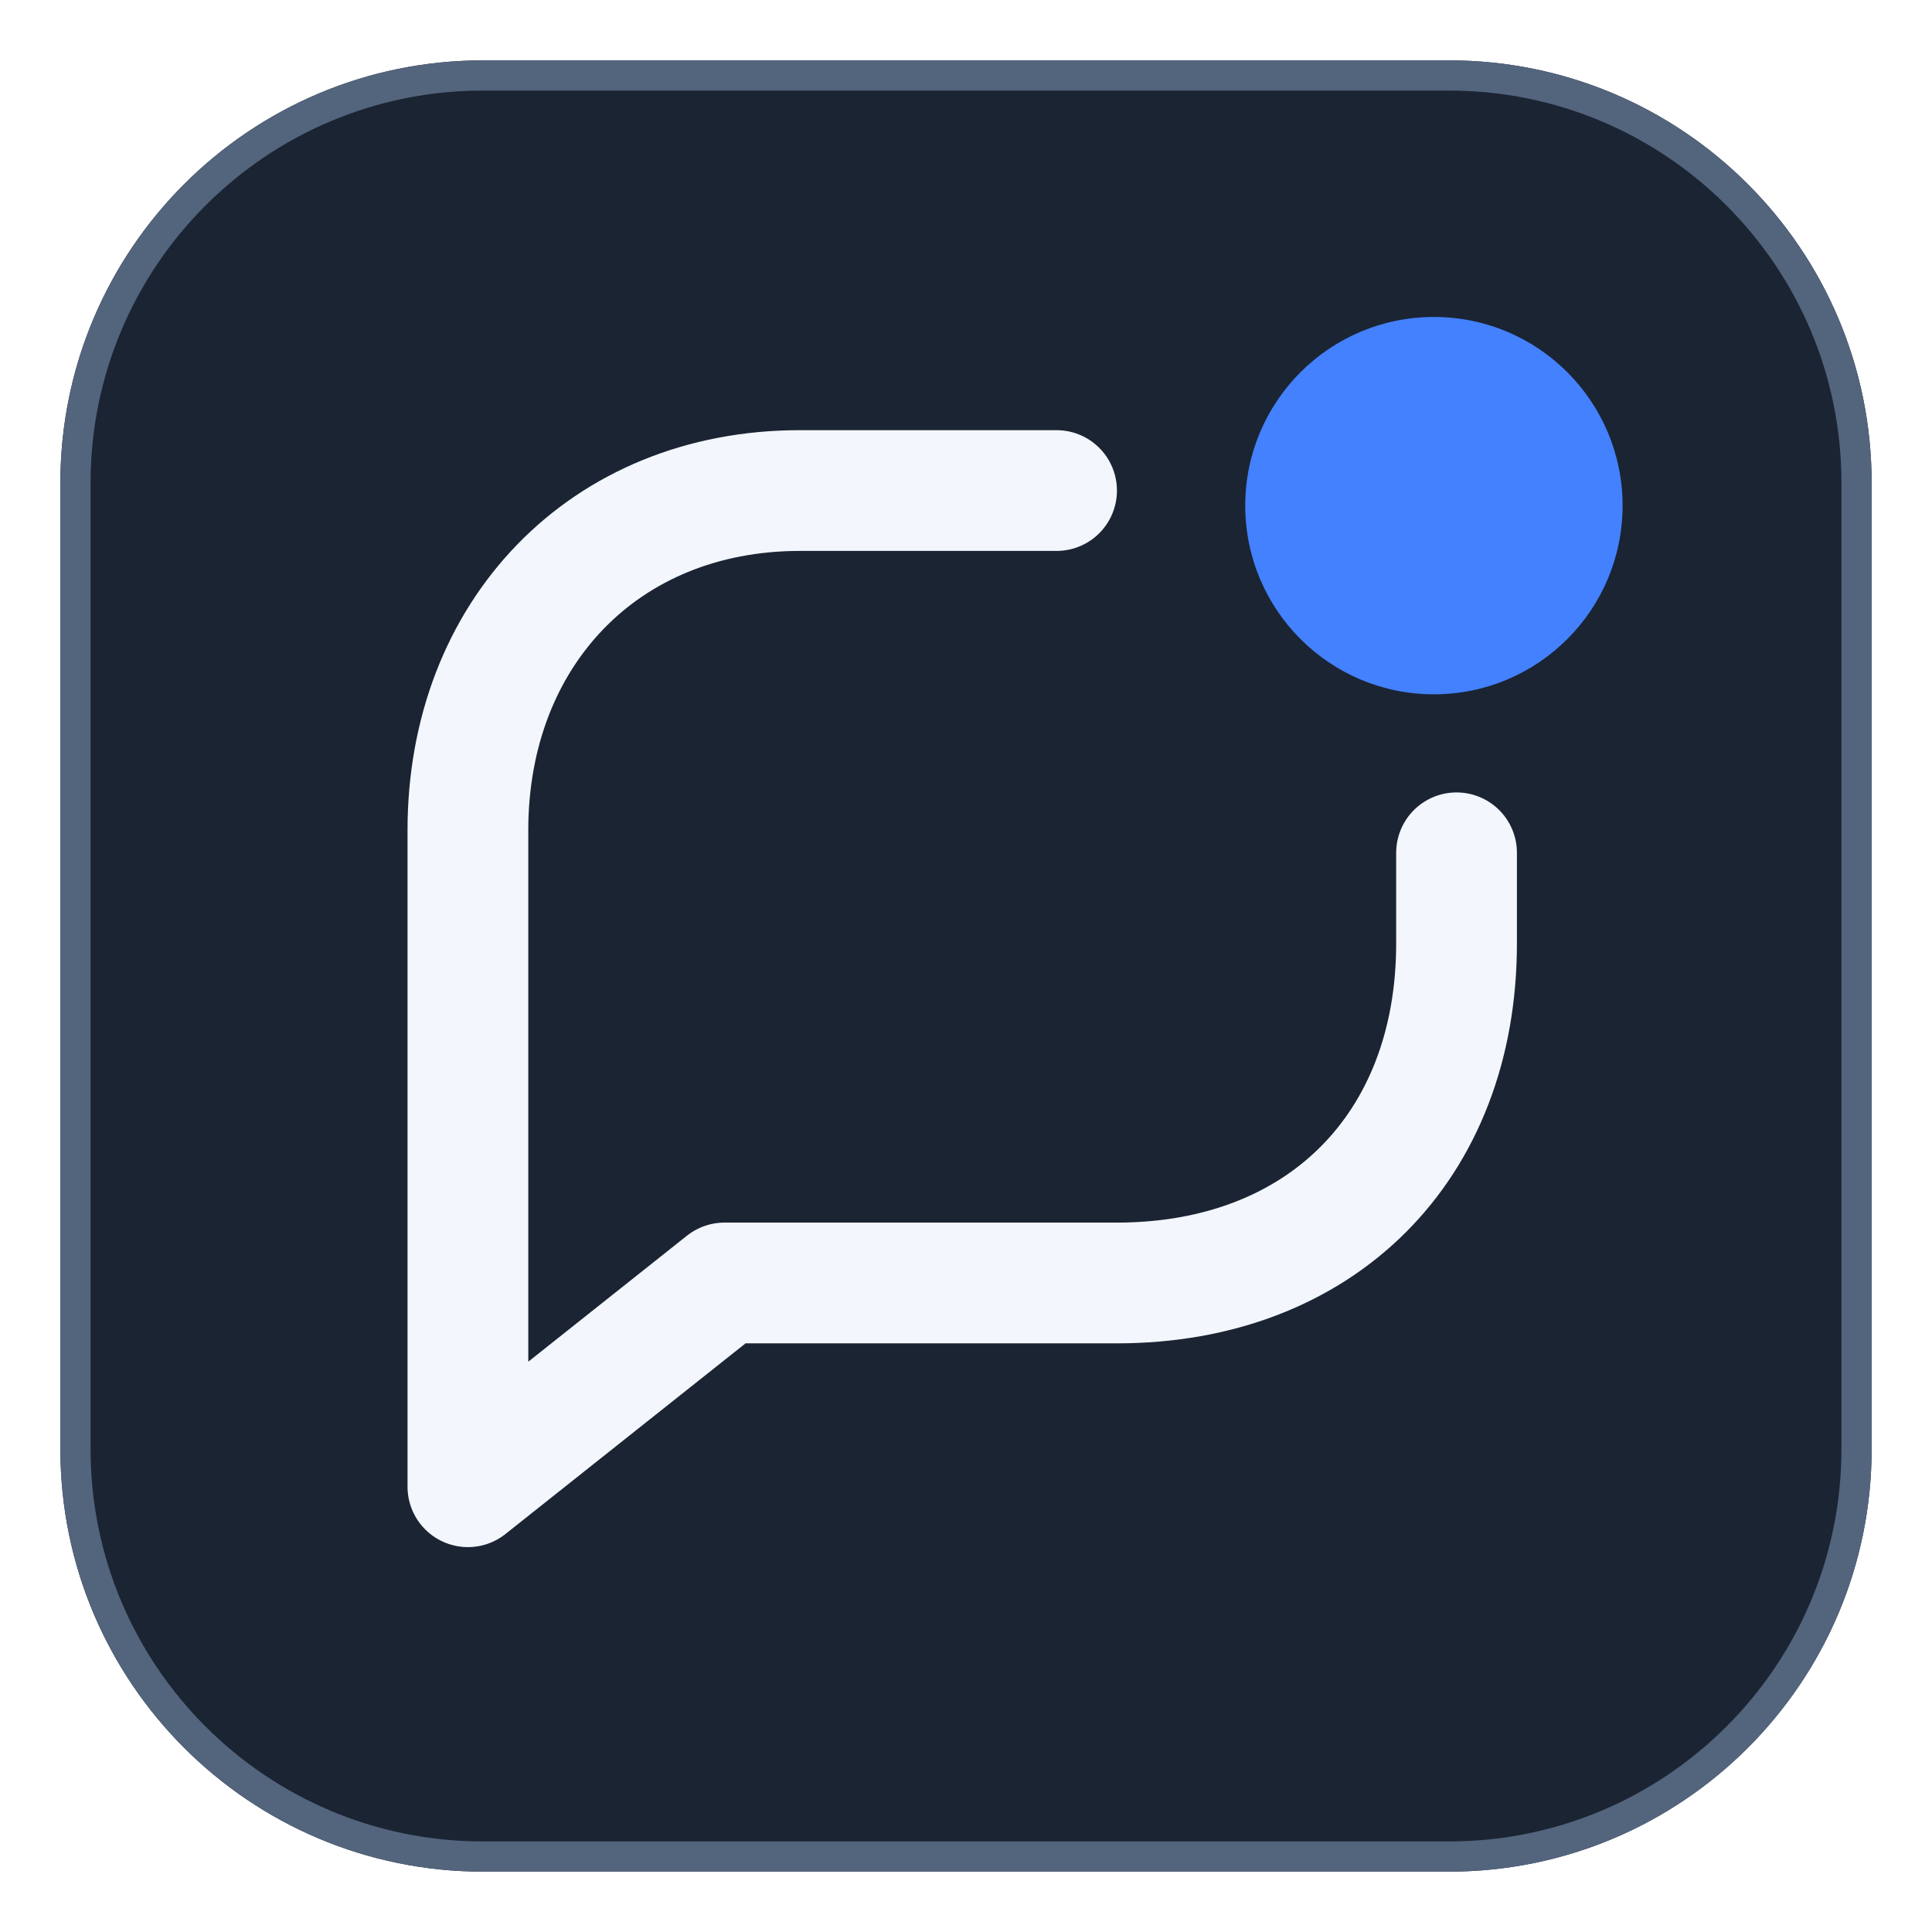
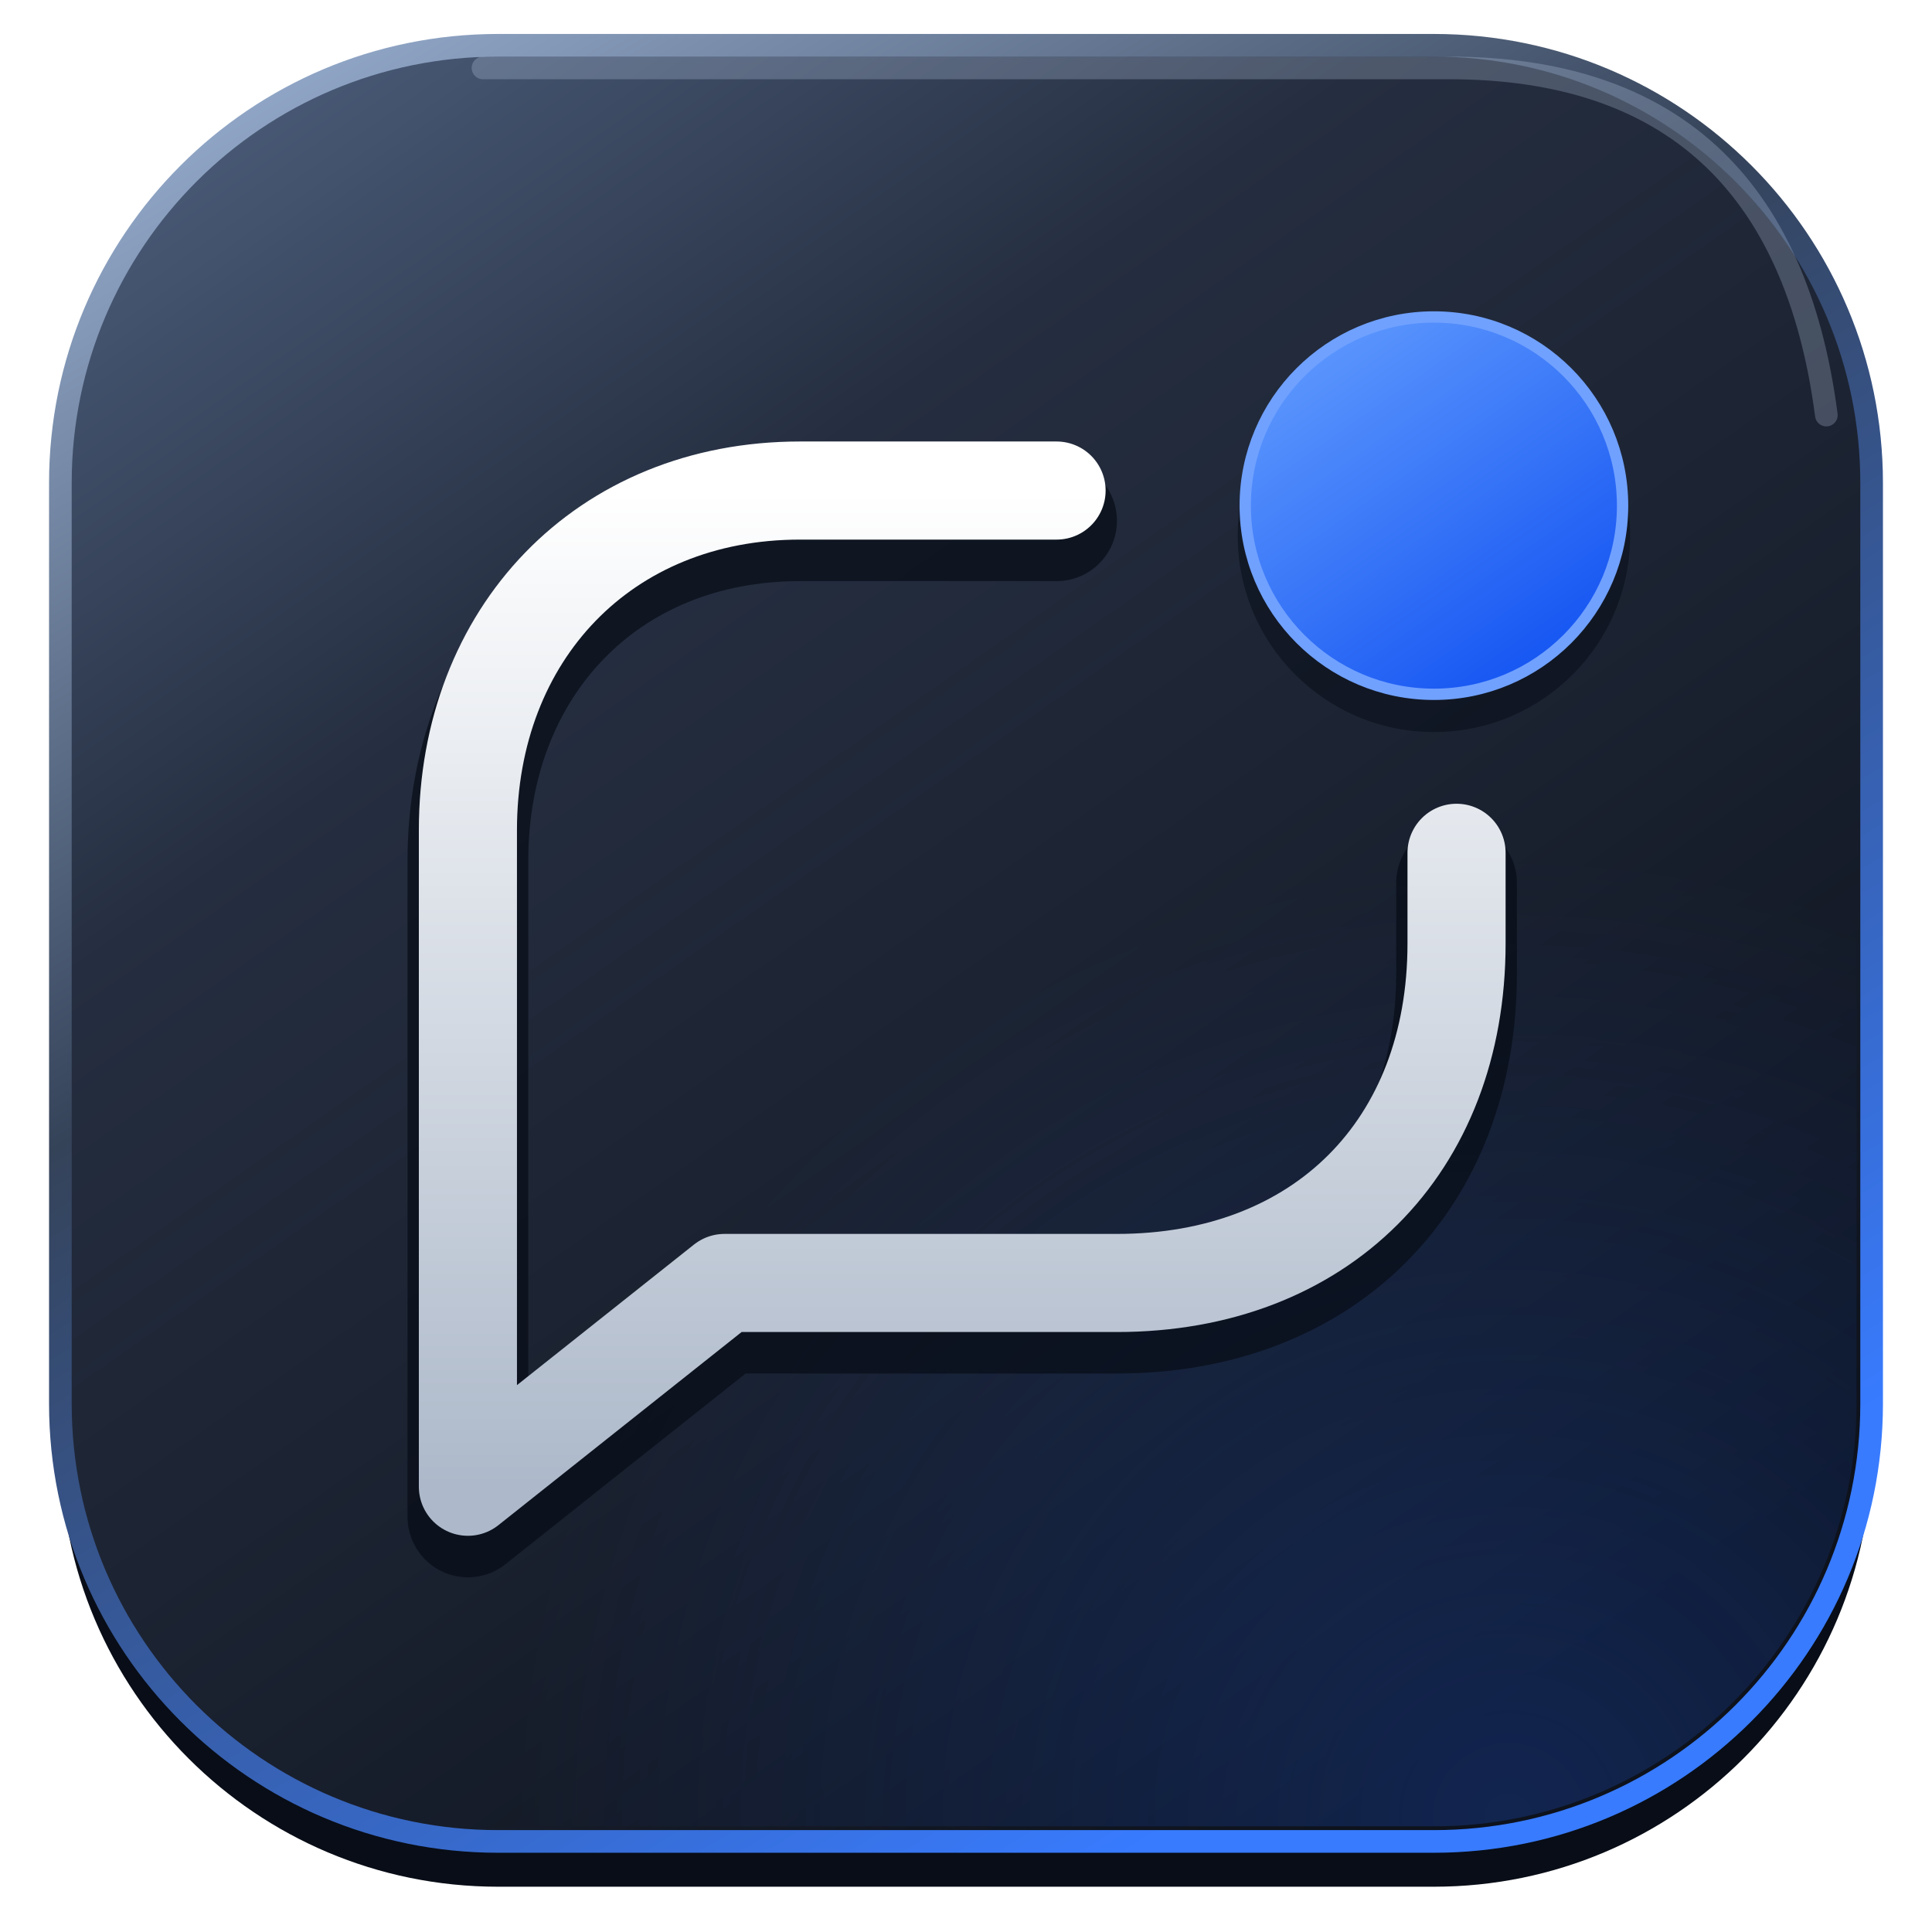
<svg xmlns="http://www.w3.org/2000/svg" width="256" height="256" viewBox="0 0 256 256">
-   <rect x="8" y="8" width="240" height="240" rx="56" fill="#1B2433" />
-   <rect x="10" y="10" width="236" height="236" rx="54" fill="none" stroke="#53647D" stroke-width="4" />
-   <path d="M140 65H106C80 65 62 84 62 110V197L96 170H148C175 170 193 152 193 125V113" fill="none" stroke="#F3F6FC" stroke-width="16" stroke-linecap="round" stroke-linejoin="round" />
-   <circle cx="190" cy="67" r="25" fill="#4381FF" />
+   <defs>
+     <linearGradient id="tile" x1="0" y1="0" x2=".7" y2="1">
+       <stop stop-color="#526584" />
+       <stop offset=".35" stop-color="#252E40" />
+       <stop offset="1" stop-color="#0D121C" />
+     </linearGradient>
+     <linearGradient id="edge" x1="0" y1="0" x2=".6" y2="1">
+       <stop stop-color="#A1B8DA" />
+       <stop offset=".45" stop-color="#354359" />
+       <stop offset="1" stop-color="#387BFF" />
+     </linearGradient>
+     <linearGradient id="silver" x1="0" y1="0" x2="0" y2="1">
+       <stop stop-color="#FFFFFF" />
+       <stop offset="1" stop-color="#ADB9CA" />
+     </linearGradient>
+     <linearGradient id="blue" x1="0" y1="0" x2=".7" y2="1">
+       <stop stop-color="#67A1FF" />
+       <stop offset="1" stop-color="#1555F2" />
+     </linearGradient>
+     <radialGradient id="glow" cx=".8" cy="1" r=".55">
+       <stop stop-color="#1D56D5" stop-opacity=".28" />
+       <stop offset="1" stop-color="#1D56D5" stop-opacity="0" />
+     </radialGradient>
+   </defs>
+   <rect x="8" y="12" width="240" height="238" rx="58" fill="#080D17" />
+   <rect x="8" y="6" width="240" height="238" rx="58" fill="url(#tile)" stroke="url(#edge)" stroke-width="3" />
+   <rect x="10" y="8" width="236" height="234" rx="56" fill="url(#glow)" />
+   <path d="M64 9H192Q236 9 242 55" fill="none" stroke="#D4E4FF" stroke-opacity=".23" stroke-width="3" stroke-linecap="round" />
+   <path d="M140 69H106C80 69 62 88 62 114V201L96 174H148C175 174 193 156 193 129V117" fill="none" stroke="#080D17" stroke-opacity=".72" stroke-width="16" stroke-linecap="round" stroke-linejoin="round" />
+   <path d="M140 65H106C80 65 62 84 62 110V197L96 170H148C175 170 193 152 193 125V113" fill="none" stroke="url(#silver)" stroke-width="13" stroke-linecap="round" stroke-linejoin="round" />
+   <circle cx="190" cy="71" r="26" fill="#080D17" opacity=".55" />
+   <circle cx="190" cy="67" r="25" fill="url(#blue)" stroke="#70A1FF" stroke-width="1.5" />
</svg>
